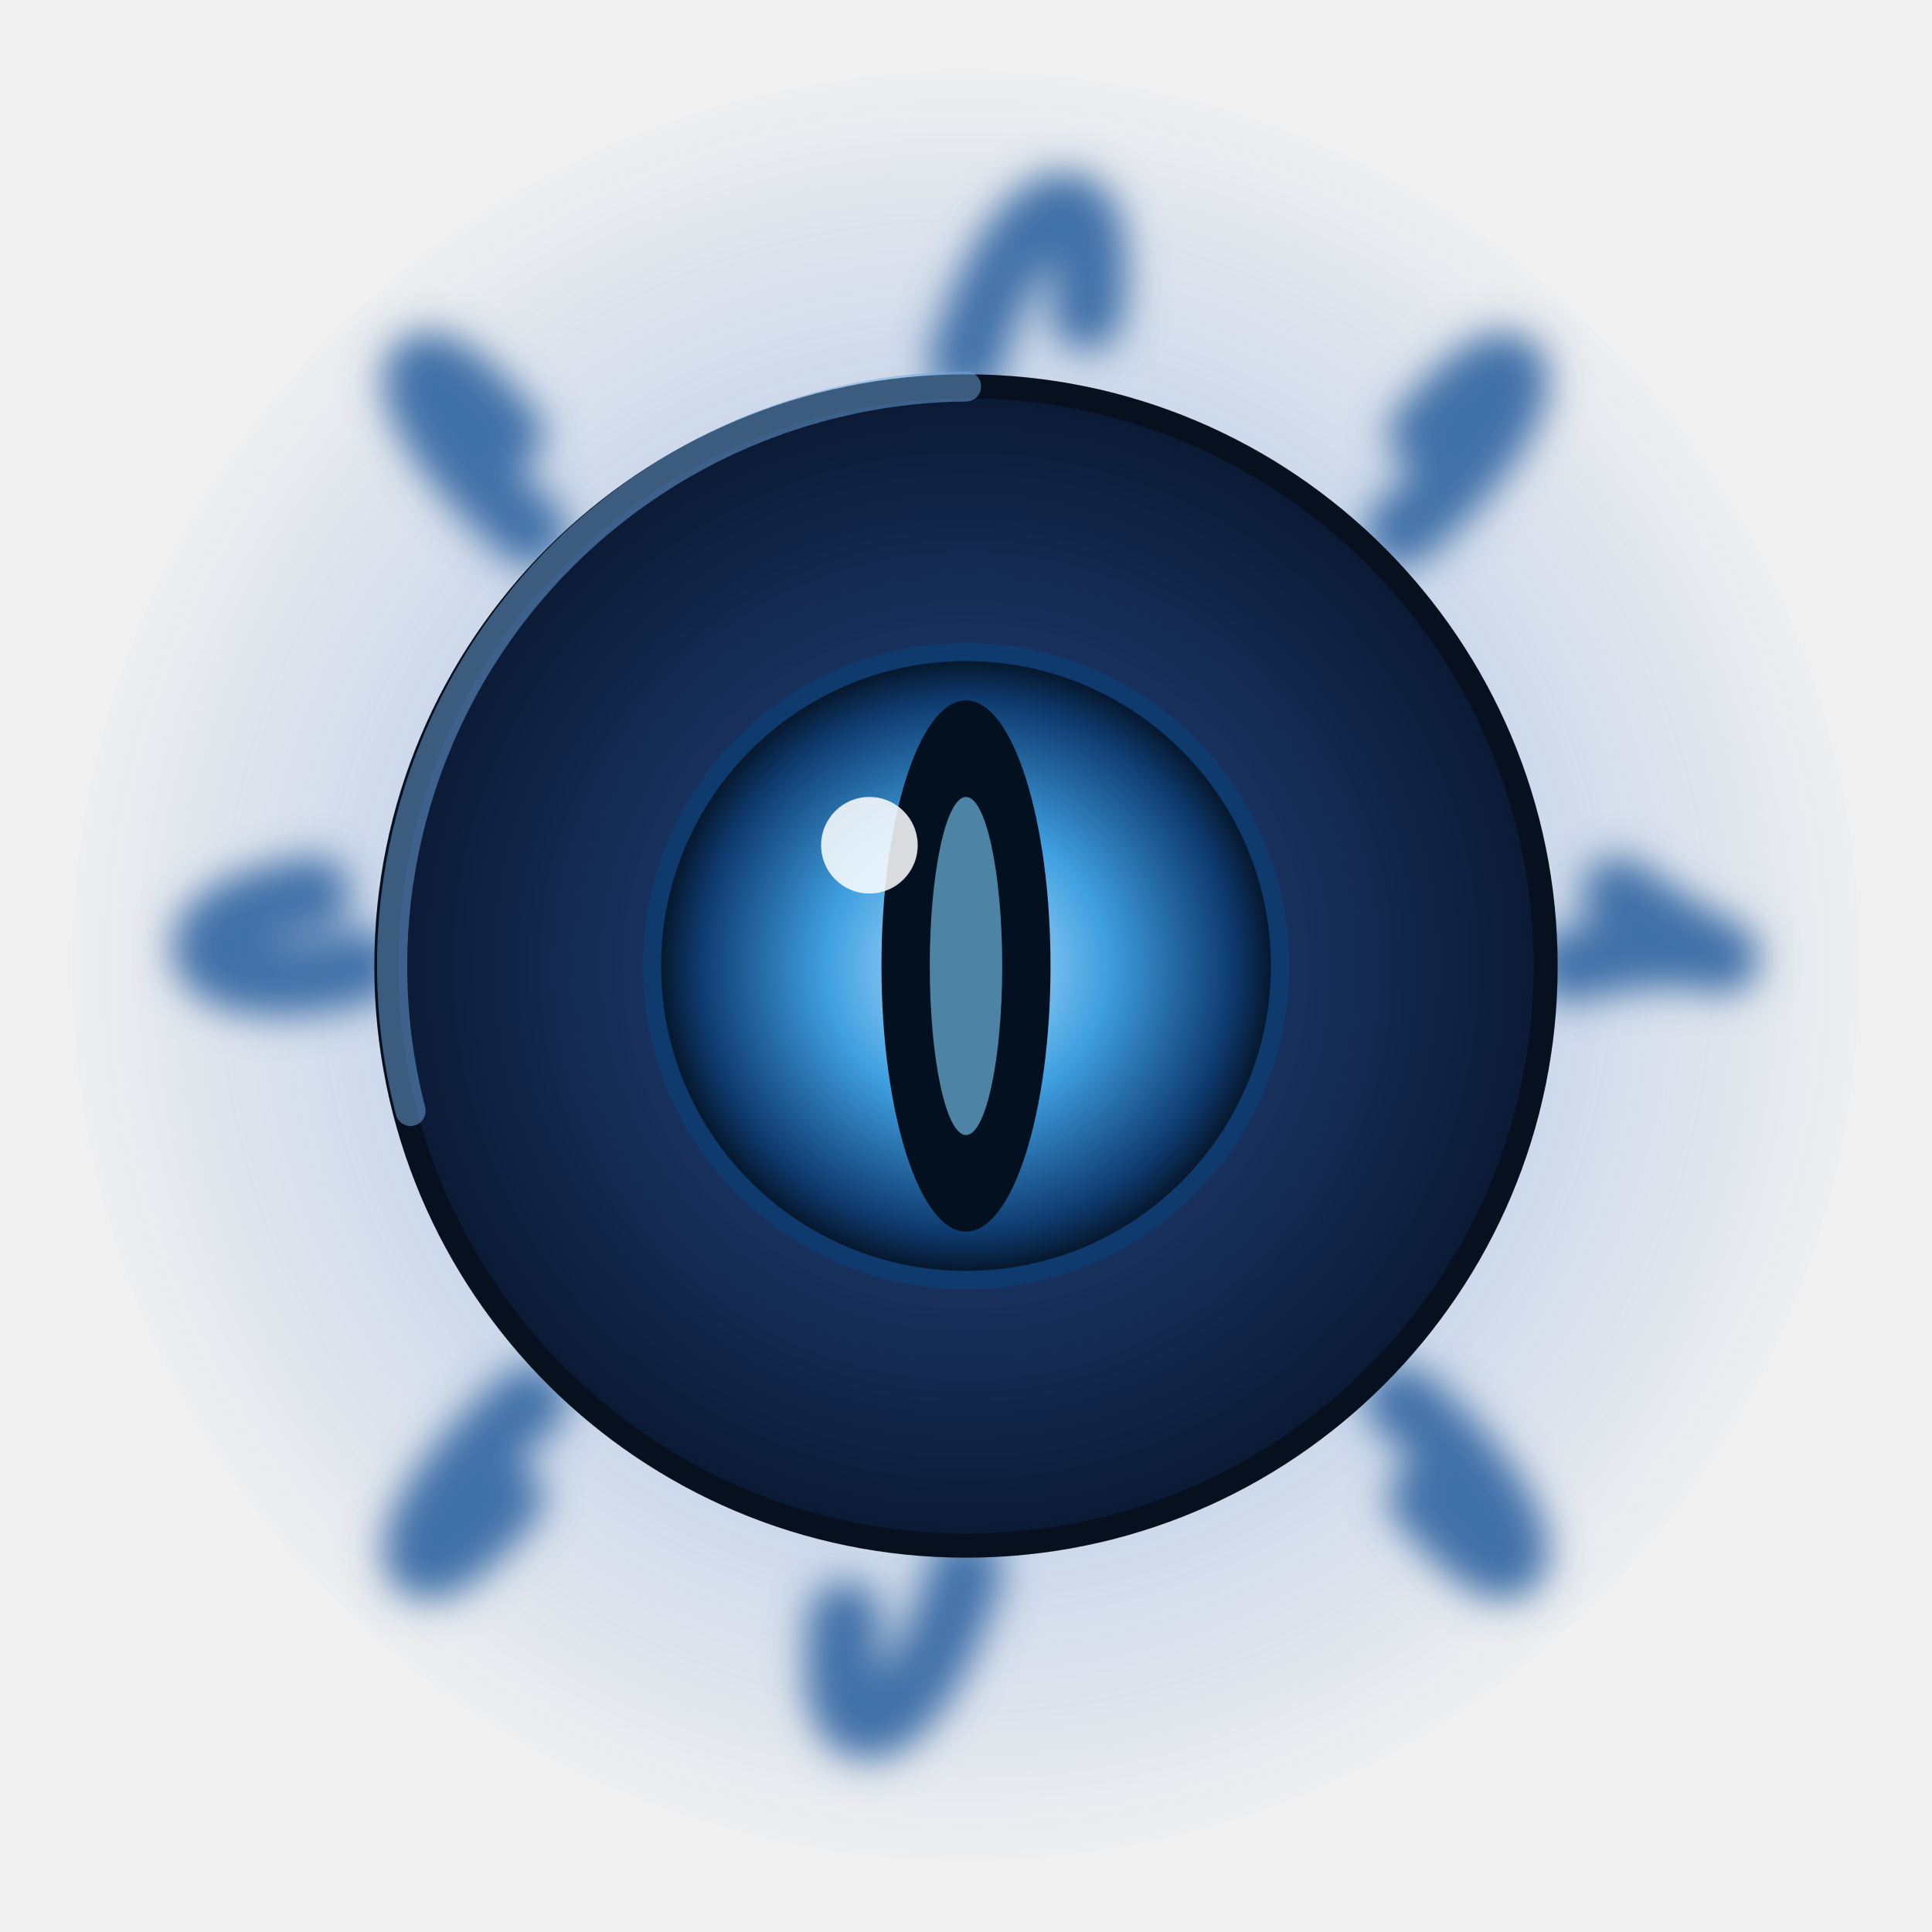
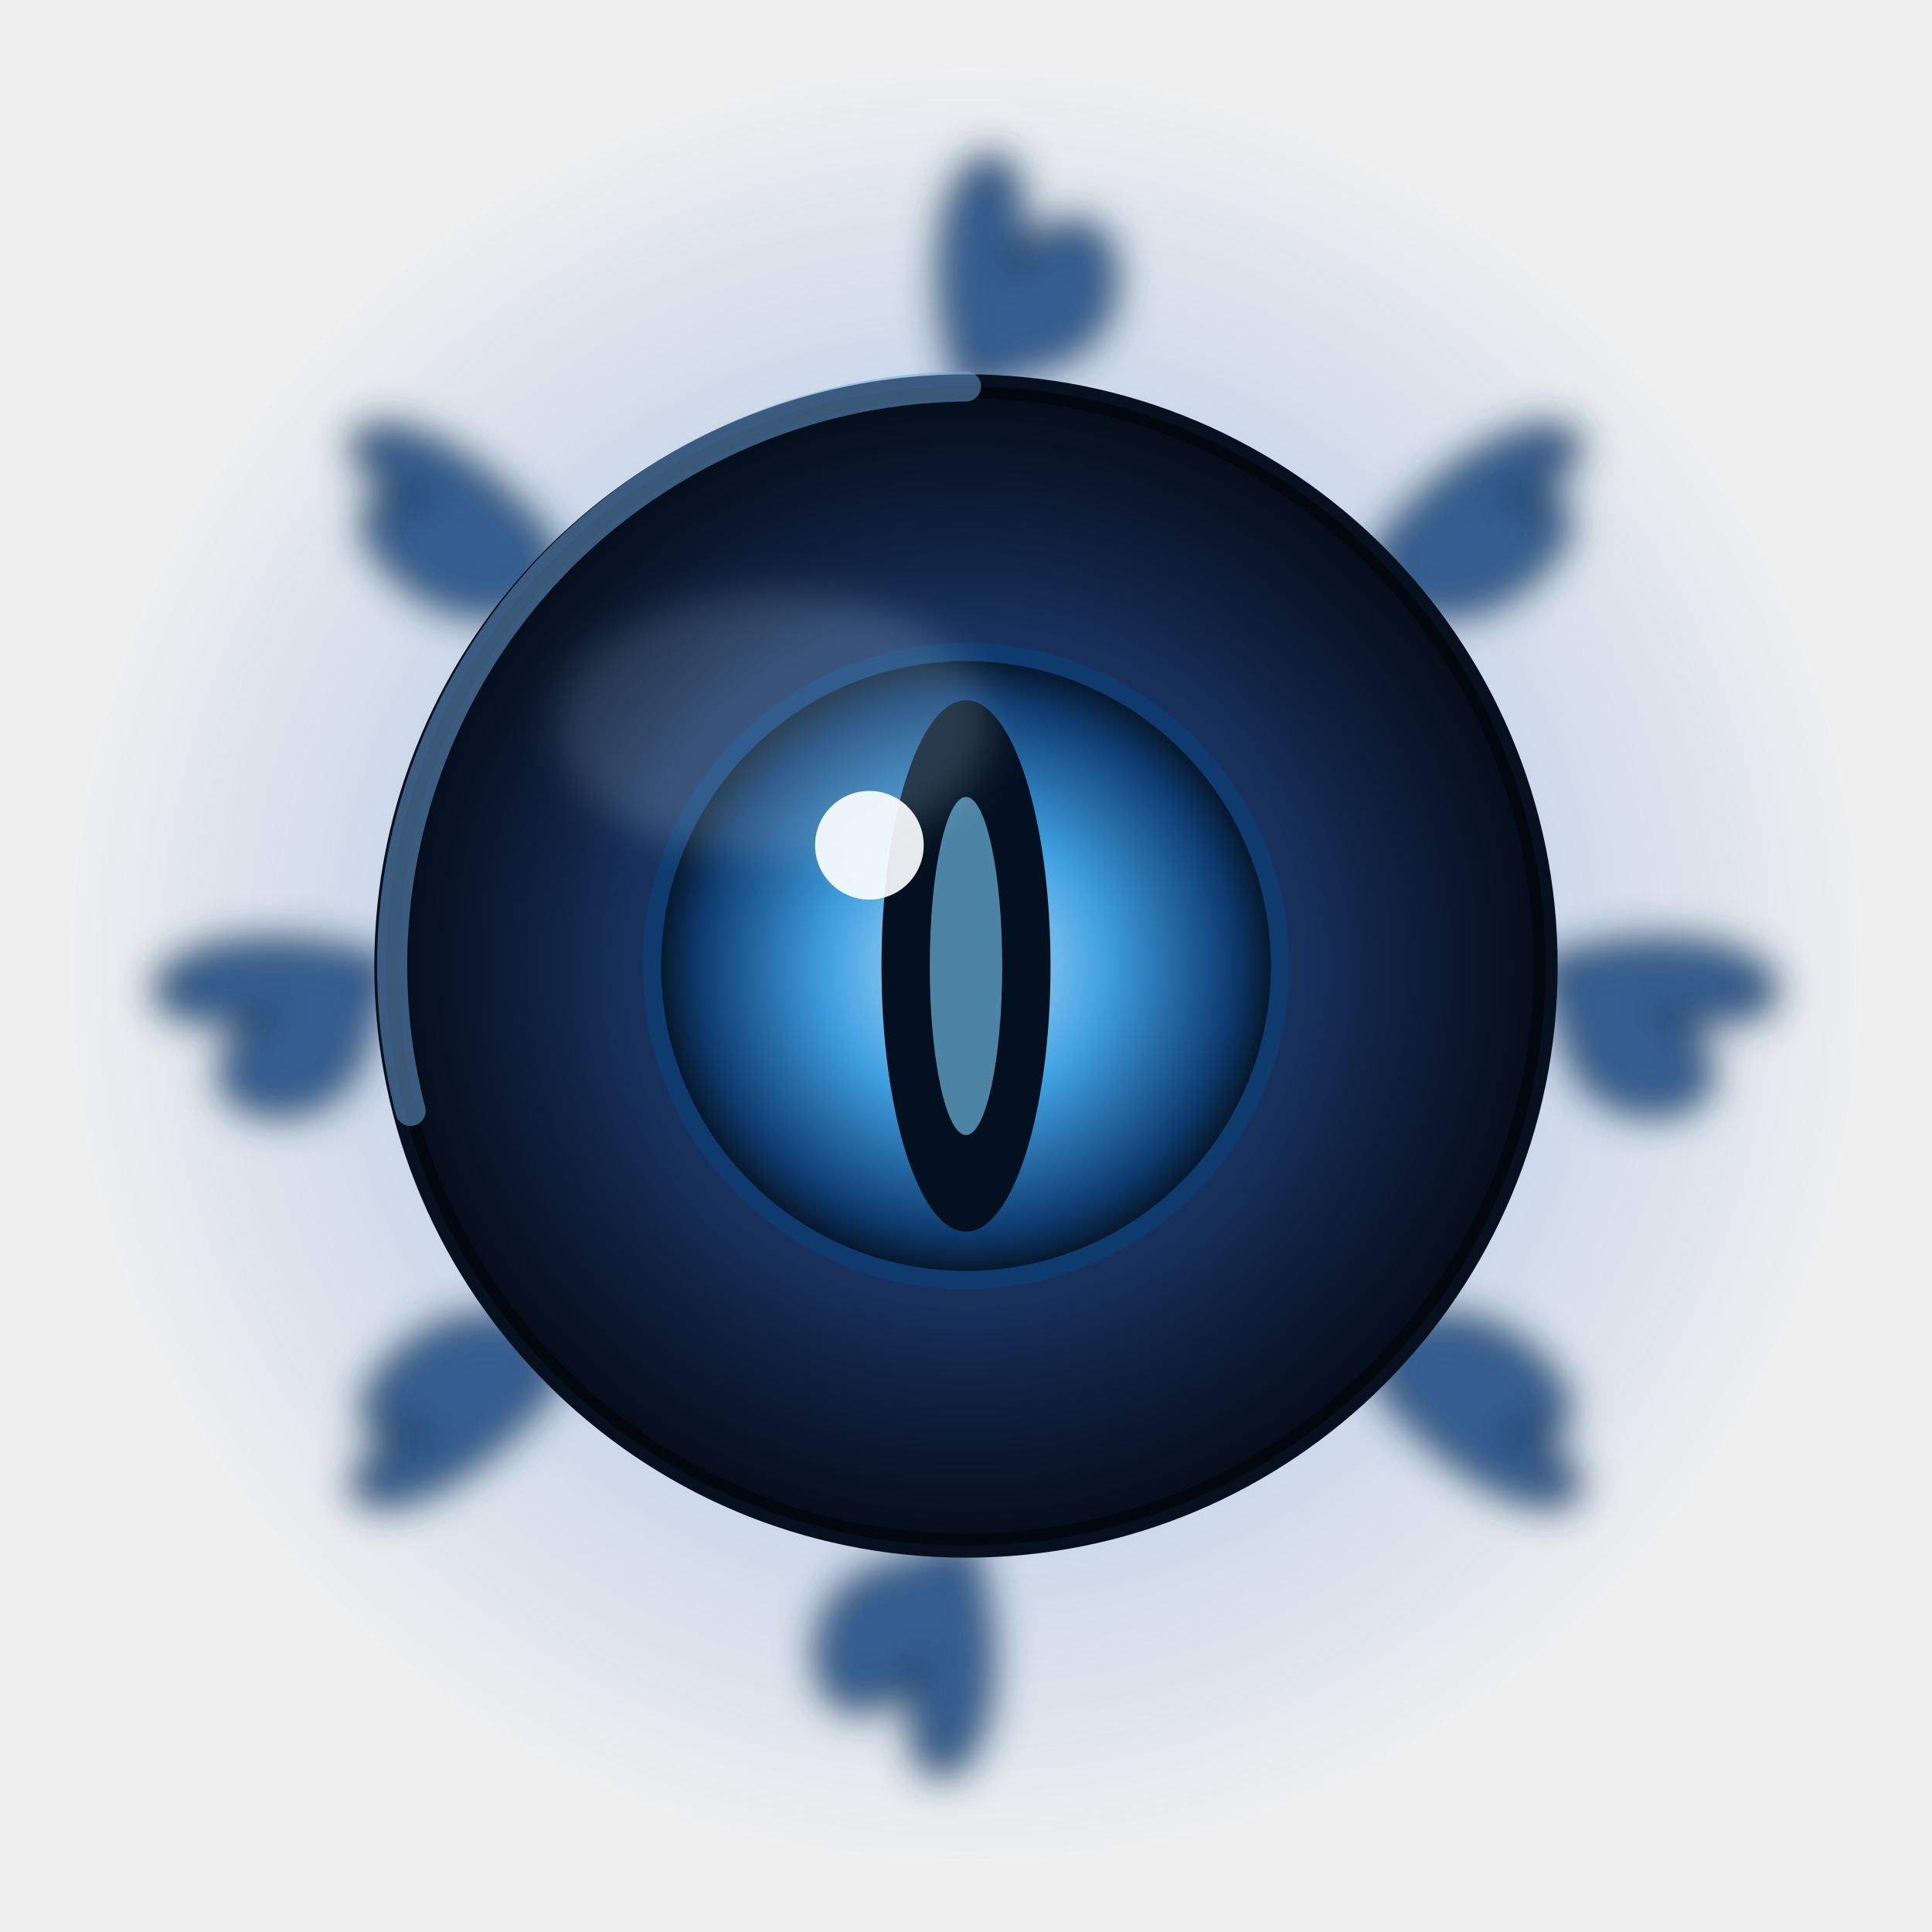
<svg xmlns="http://www.w3.org/2000/svg" width="160" height="160" viewBox="0 0 160 160">
  <defs>
    <radialGradient id="na-glow" cx="80" cy="80" r="76" gradientUnits="userSpaceOnUse">
      <stop offset="0" stop-color="#2f6fd0" stop-opacity="0.5" />
      <stop offset="1" stop-color="#2f6fd0" stop-opacity="0" />
    </radialGradient>
    <radialGradient id="na-body" cx="80" cy="80" r="52" gradientUnits="userSpaceOnUse">
      <stop offset="0" stop-color="#274a86" />
      <stop offset="0.6" stop-color="#152c54" />
      <stop offset="1" stop-color="#08152c" />
    </radialGradient>
    <radialGradient id="na-iris" cx="80" cy="80" r="26" gradientUnits="userSpaceOnUse">
      <stop offset="0" stop-color="#bfe6ff" />
      <stop offset="0.45" stop-color="#3f9fe0" />
      <stop offset="0.85" stop-color="#0e3a6e" />
      <stop offset="1" stop-color="#04101f" />
    </radialGradient>
    <filter id="na-soft" x="-30%" y="-30%" width="160%" height="160%">
      <feGaussianBlur stdDeviation="1.6" />
    </filter>
+     <radialGradient id="na-shade" cx="80" cy="80" r="48" gradientUnits="userSpaceOnUse">
+       <stop offset="0.6" stop-color="#000" stop-opacity="0" />
+       <stop offset="1" stop-color="#000" stop-opacity="0.5" />
+     </radialGradient>
  </defs>
  <circle cx="80" cy="80" r="74" fill="url(#na-glow)" />
-   <g stroke="#3f6fa8" stroke-width="6" stroke-linecap="round" fill="none" filter="url(#na-soft)">
-     <path d="M80 30 C84 16 92 12 90 26" />
-     <path d="M80 130 C76 144 68 148 70 134" />
-     <path d="M30 80 C16 84 12 76 26 74" />
-     <path d="M130 80 C144 76 148 84 134 74" />
-     <path d="M44 44 C32 34 32 24 42 36" />
-     <path d="M116 44 C128 34 128 24 118 36" />
-     <path d="M44 116 C32 126 32 136 42 124" />
-     <path d="M116 116 C128 126 128 136 118 124" />
+   <g fill="#365f93" stroke="#16314f" stroke-width="1.2" filter="url(#na-soft)">
+     <path d="M80 32 C74 14 86 6 84 22 C92 12 96 28 86 30 Z" />
+     <path d="M80 128 C86 146 74 154 76 138 C68 148 64 132 74 130 Z" />
+     <path d="M32 80 C14 74 6 86 22 84 C12 92 28 96 30 86 Z" />
+     <path d="M128 80 C146 74 154 86 138 84 C148 92 132 96 130 86 Z" />
+     <path d="M46 46 C34 30 22 36 36 42 C24 38 34 54 44 50 Z" />
+     <path d="M114 46 C126 30 138 36 124 42 C136 38 126 54 116 50 Z" />
+     <path d="M46 114 C34 130 22 124 36 118 C24 122 34 106 44 110 Z" />
+     <path d="M114 114 C126 130 138 124 124 118 C136 122 126 106 116 110 Z" />
  </g>
  <circle cx="80" cy="80" r="48" fill="url(#na-body)" stroke="#06101f" stroke-width="2" />
-   <path d="M80 32 A48 48 0 0 0 34 92" fill="none" stroke="#6fa8e0" stroke-width="2.5" opacity="0.5" stroke-linecap="round" />
  <circle cx="80" cy="80" r="26" fill="url(#na-iris)" stroke="#0e3a6e" stroke-width="1.5" />
  <ellipse cx="80" cy="80" rx="7" ry="22" fill="#03101f" />
  <ellipse cx="80" cy="80" rx="3" ry="14" fill="#7fd0ff" opacity="0.6" />
-   <circle cx="72" cy="70" r="4" fill="#ffffff" opacity="0.85" />
+   <ellipse cx="64" cy="60" rx="18" ry="11" fill="#bfe6ff" opacity="0.2" filter="url(#na-soft)" />
+   <circle cx="72" cy="70" r="4.5" fill="#ffffff" opacity="0.9" />
+   <circle cx="80" cy="80" r="48" fill="url(#na-shade)" />
+   <path d="M80 32 A48 48 0 0 0 34 92" fill="none" stroke="#6fa8e0" stroke-width="2.5" opacity="0.5" stroke-linecap="round" />
</svg>
